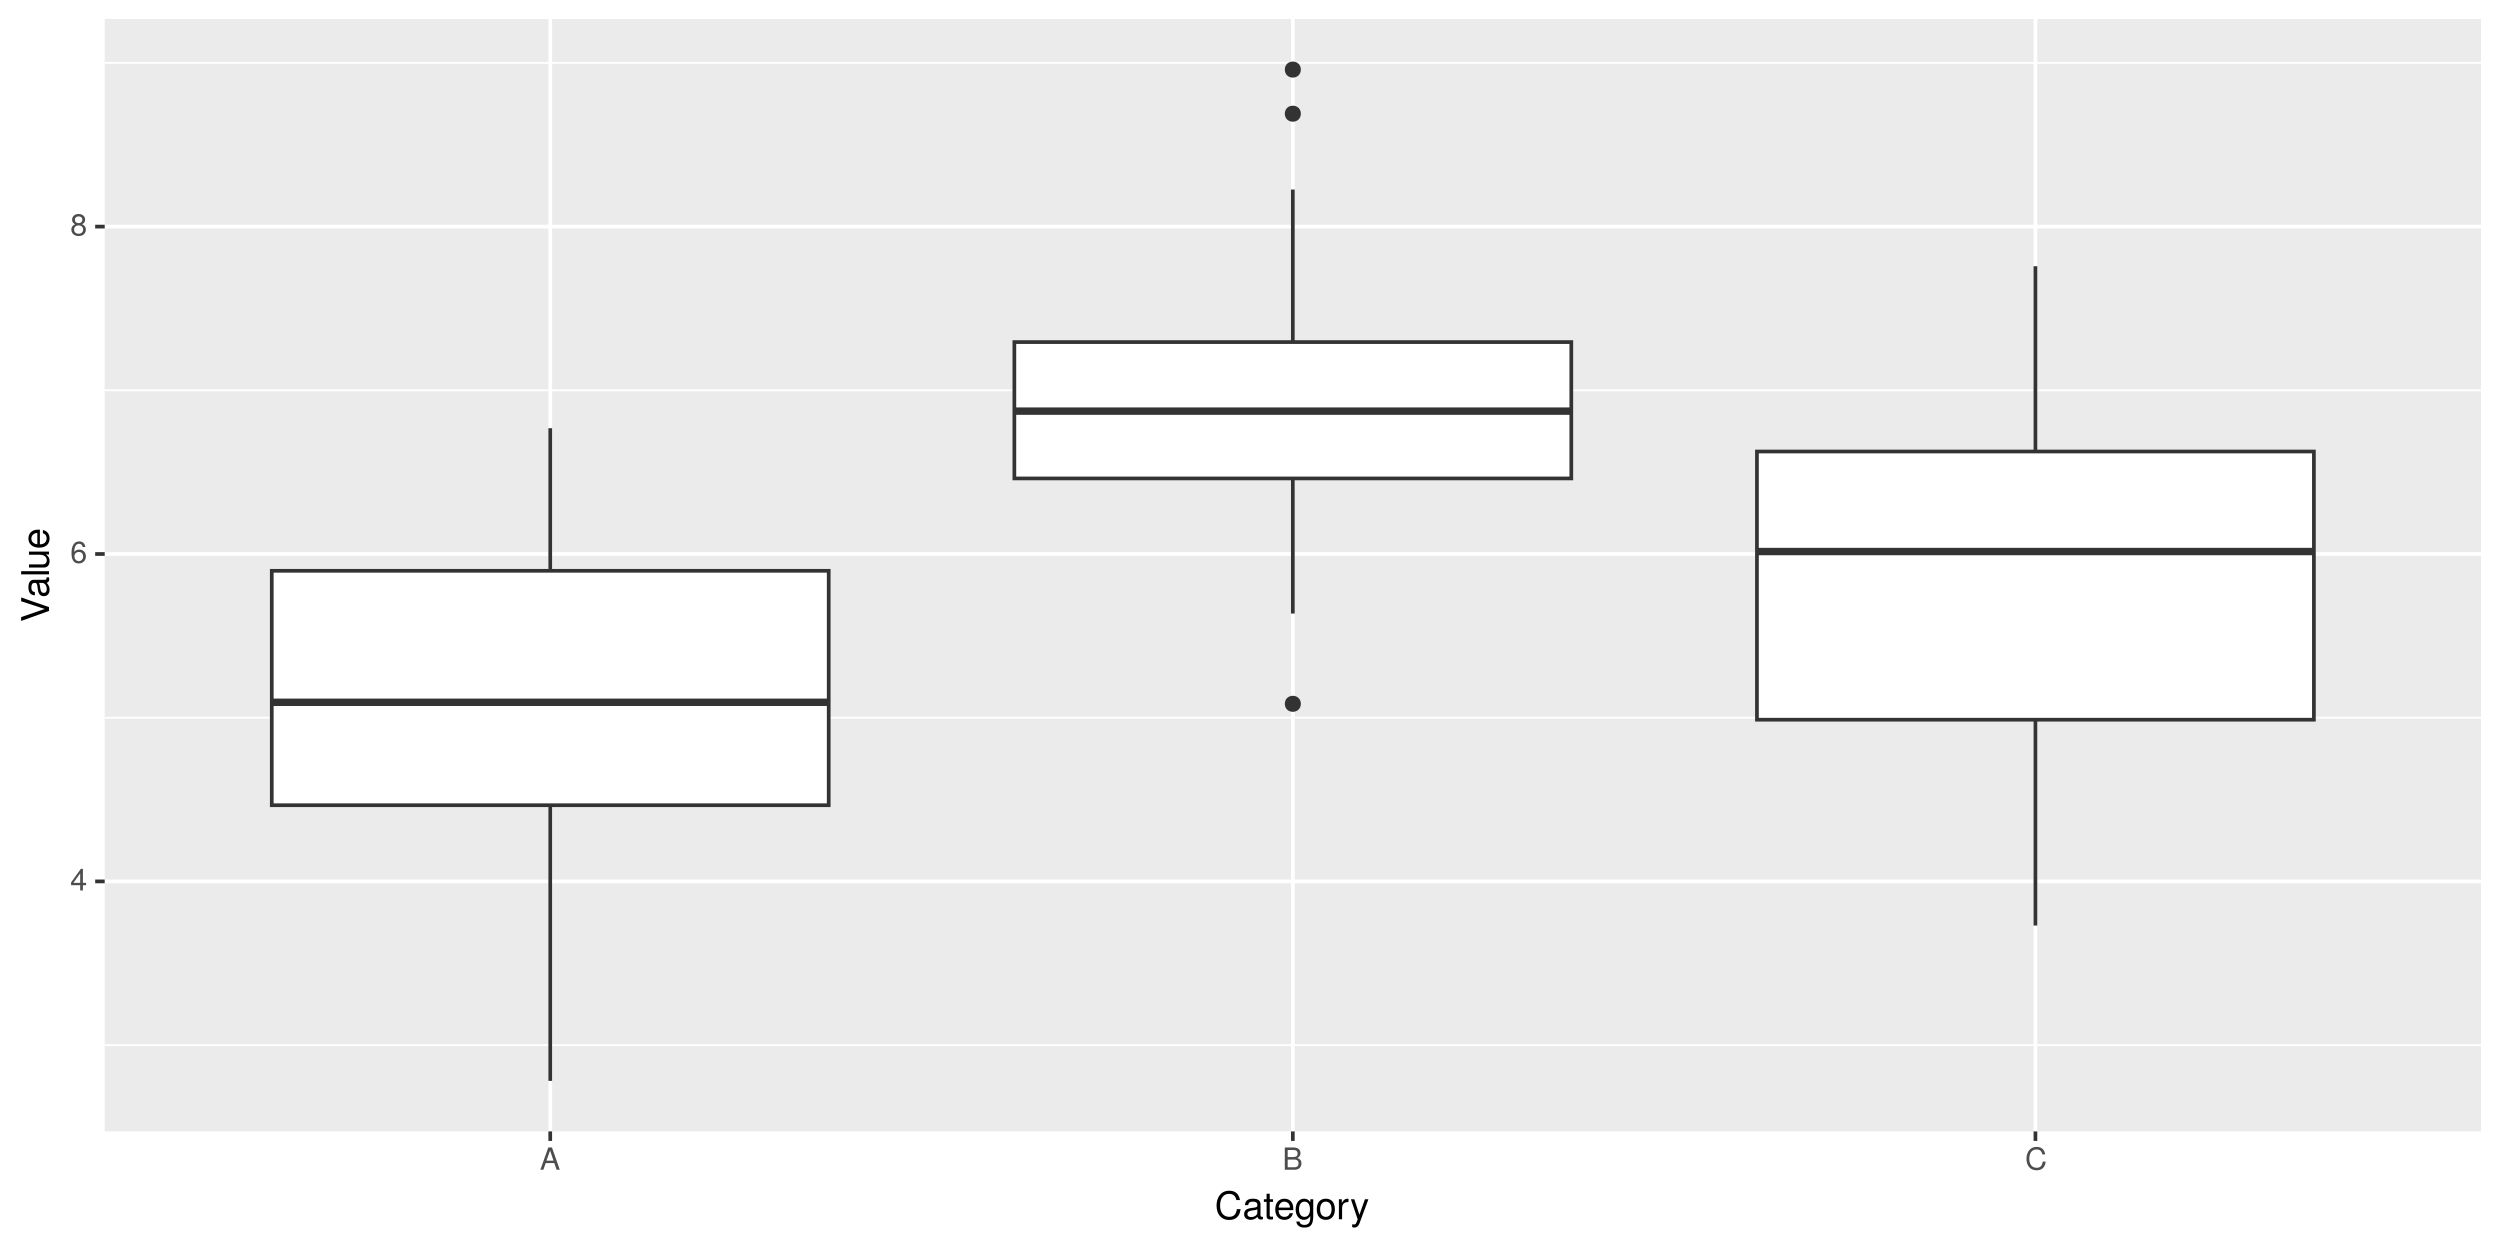
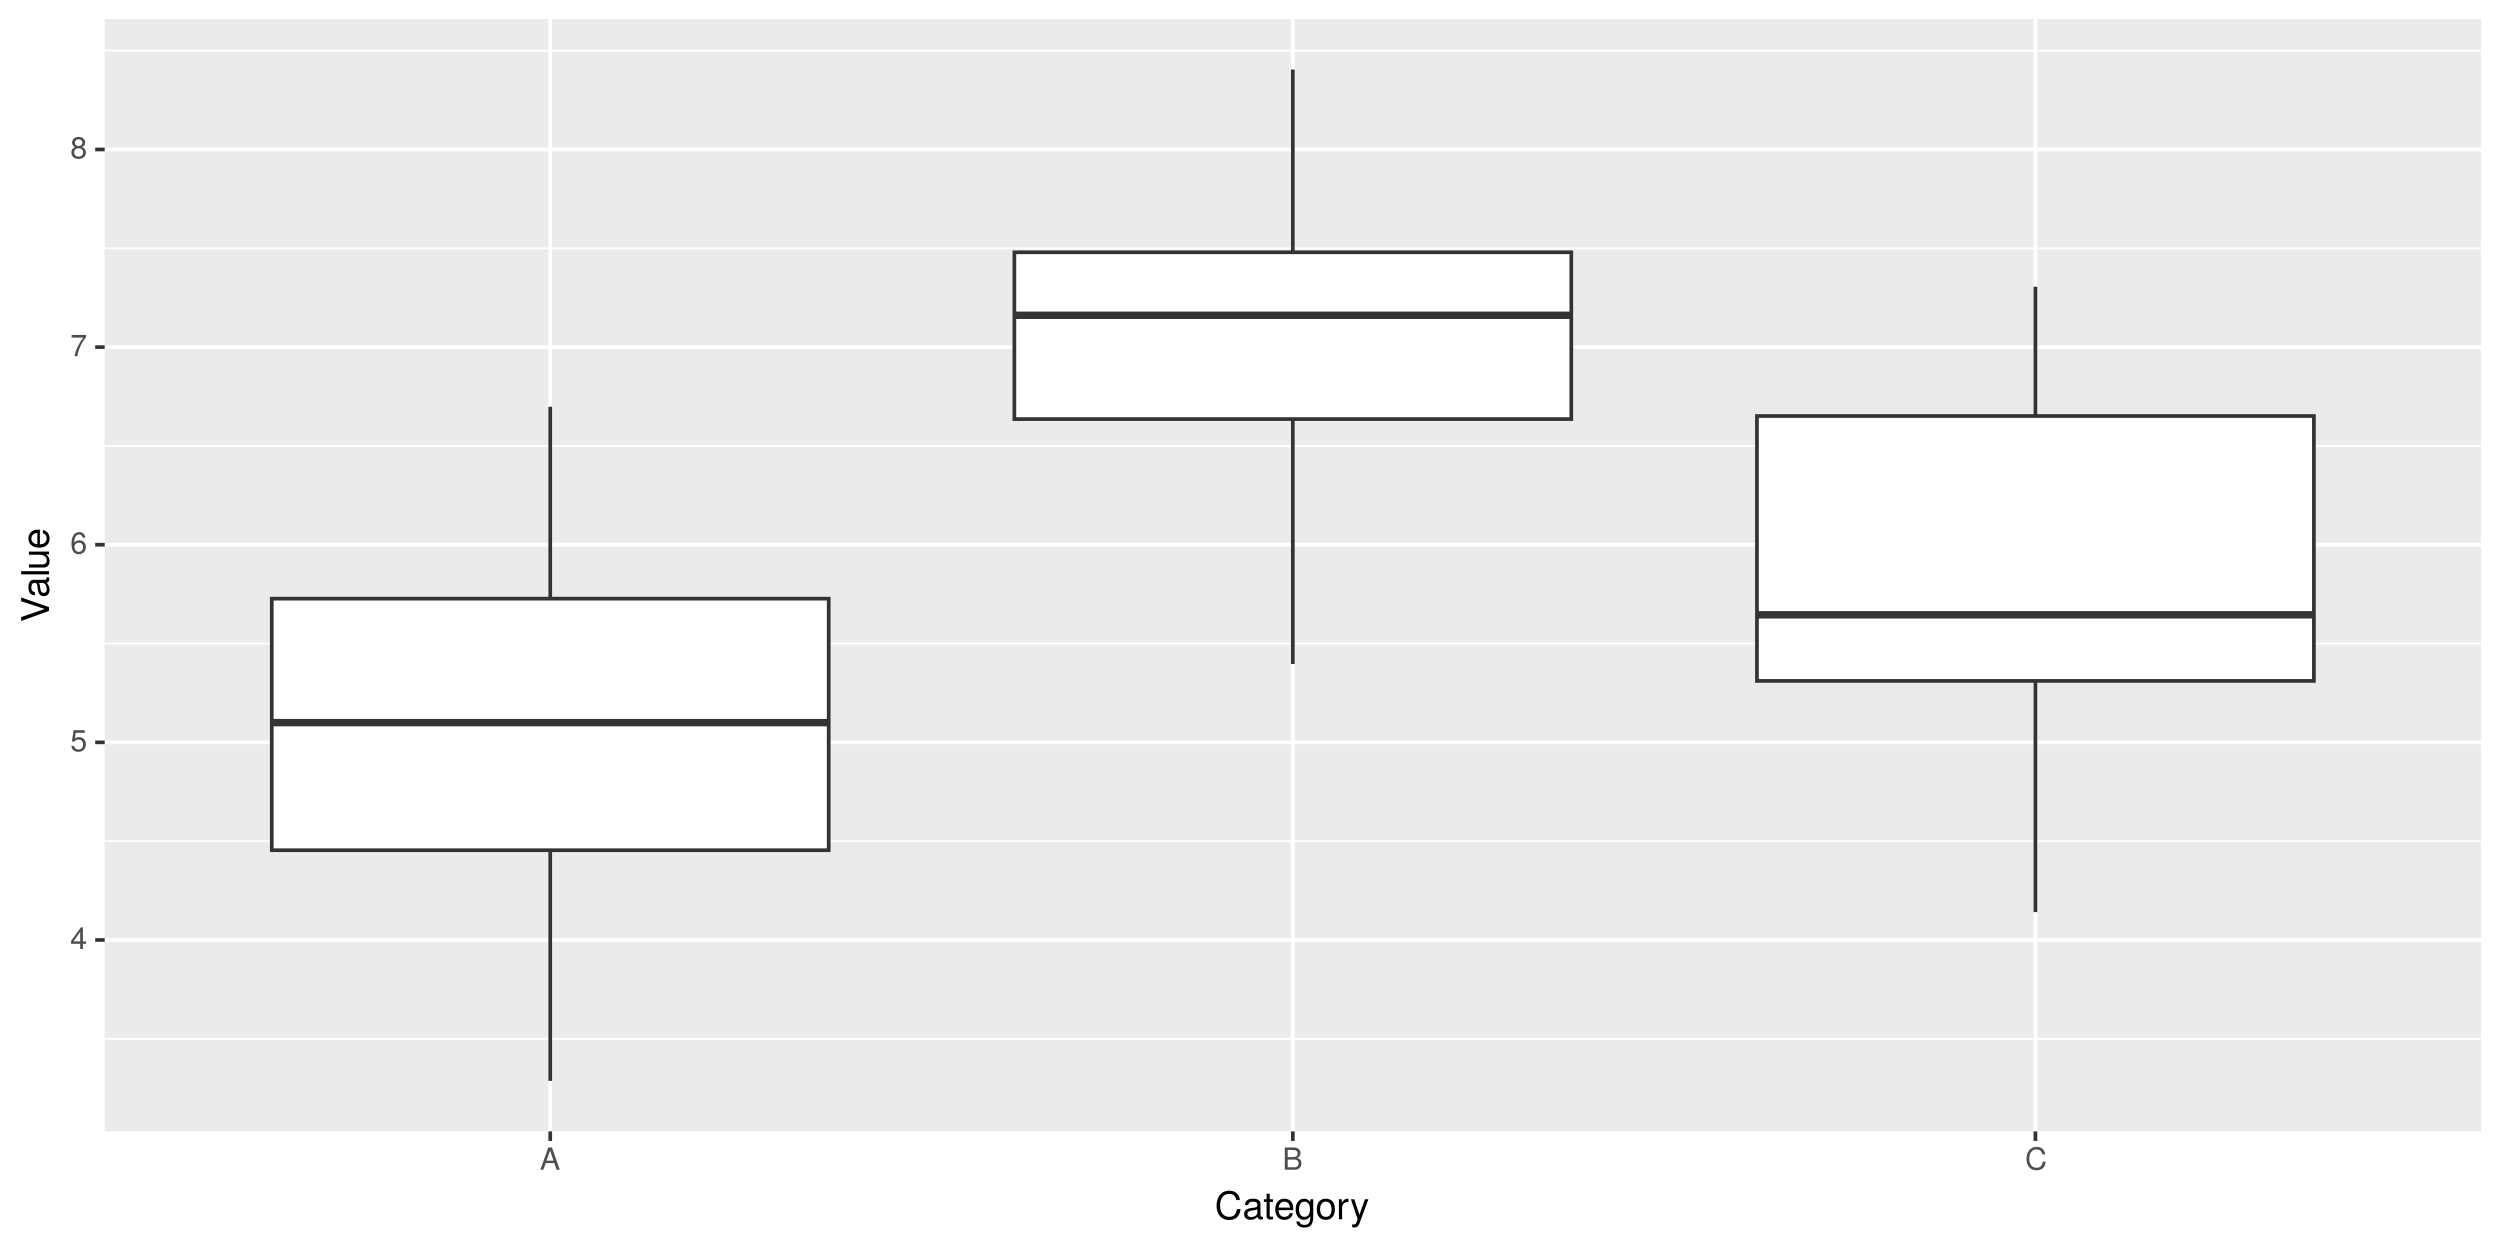
<svg xmlns="http://www.w3.org/2000/svg" xmlns:xlink="http://www.w3.org/1999/xlink" width="720" height="360" viewBox="0 0 720 360">
  <defs>
    <g>
      <g id="glyph-0-0">
        <path d="M 4.578 -1.5 L 4.578 -2.188 L 3.656 -2.188 L 3.656 -6.234 L 3.078 -6.234 L 0.25 -2.312 L 0.25 -1.5 L 2.875 -1.5 L 2.875 0 L 3.656 0 L 3.656 -1.5 Z M 2.875 -2.188 L 0.922 -2.188 L 2.875 -4.922 Z M 2.875 -2.188 " />
      </g>
      <g id="glyph-0-1">
+         <path d="M 4.516 -2.062 C 4.516 -3.297 3.688 -4.109 2.5 -4.109 C 2.062 -4.109 1.703 -4 1.344 -3.734 L 1.594 -5.344 L 4.188 -5.344 L 4.188 -6.109 L 0.969 -6.109 L 0.5 -2.844 L 1.219 -2.844 C 1.578 -3.266 1.875 -3.422 2.359 -3.422 C 3.188 -3.422 3.719 -2.891 3.719 -1.969 C 3.719 -1.062 3.203 -0.547 2.359 -0.547 C 1.688 -0.547 1.266 -0.891 1.078 -1.594 L 0.312 -1.594 C 0.562 -0.359 1.266 0.125 2.375 0.125 C 3.641 0.125 4.516 -0.75 4.516 -2.062 Z M 4.516 -2.062 " />
+       </g>
+       <g id="glyph-0-2">
        <path d="M 4.516 -1.938 C 4.516 -3.094 3.719 -3.875 2.609 -3.875 C 1.984 -3.875 1.5 -3.641 1.172 -3.188 C 1.172 -4.703 1.672 -5.547 2.562 -5.547 C 3.109 -5.547 3.484 -5.203 3.609 -4.609 L 4.375 -4.609 C 4.234 -5.625 3.562 -6.234 2.609 -6.234 C 1.156 -6.234 0.375 -5.016 0.375 -2.844 C 0.375 -0.891 1.047 0.125 2.469 0.125 C 3.656 0.125 4.516 -0.719 4.516 -1.938 Z M 3.719 -1.875 C 3.719 -1.094 3.188 -0.547 2.484 -0.547 C 1.766 -0.547 1.219 -1.125 1.219 -1.922 C 1.219 -2.688 1.734 -3.188 2.5 -3.188 C 3.25 -3.188 3.719 -2.703 3.719 -1.875 Z M 3.719 -1.875 " />
      </g>
-       <g id="glyph-0-2">
+       <g id="glyph-0-3">
+         <path d="M 4.578 -5.453 L 4.578 -6.109 L 0.406 -6.109 L 0.406 -5.344 L 3.781 -5.344 C 2.531 -3.781 1.656 -1.953 1.219 0 L 2.047 0 C 2.391 -2.016 3.266 -3.891 4.578 -5.453 Z M 4.578 -5.453 " />
+       </g>
+       <g id="glyph-0-4">
        <path d="M 4.516 -1.766 C 4.516 -2.453 4.156 -2.938 3.438 -3.281 C 4.078 -3.672 4.297 -3.984 4.297 -4.578 C 4.297 -5.547 3.531 -6.234 2.422 -6.234 C 1.312 -6.234 0.547 -5.547 0.547 -4.578 C 0.547 -4 0.75 -3.672 1.391 -3.281 C 0.672 -2.938 0.328 -2.453 0.328 -1.766 C 0.328 -0.625 1.188 0.125 2.422 0.125 C 3.656 0.125 4.516 -0.625 4.516 -1.766 Z M 3.5 -4.562 C 3.5 -3.969 3.062 -3.594 2.422 -3.594 C 1.766 -3.594 1.344 -3.969 1.344 -4.562 C 1.344 -5.156 1.766 -5.547 2.422 -5.547 C 3.078 -5.547 3.5 -5.156 3.5 -4.562 Z M 3.719 -1.75 C 3.719 -1.016 3.188 -0.547 2.406 -0.547 C 1.641 -0.547 1.125 -1.016 1.125 -1.75 C 1.125 -2.484 1.641 -2.938 2.422 -2.938 C 3.188 -2.938 3.719 -2.484 3.719 -1.75 Z M 3.719 -1.75 " />
      </g>
-       <g id="glyph-0-3">
+       <g id="glyph-0-5">
        <path d="M 5.75 0 L 3.5 -6.406 L 2.438 -6.406 L 0.156 0 L 1.016 0 L 1.703 -1.922 L 4.172 -1.922 L 4.828 0 Z M 3.938 -2.609 L 1.906 -2.609 L 2.953 -5.531 Z M 3.938 -2.609 " />
      </g>
-       <g id="glyph-0-4">
+       <g id="glyph-0-6">
        <path d="M 5.484 -1.828 C 5.484 -2.609 5.125 -3.062 4.312 -3.391 C 4.891 -3.656 5.203 -4.141 5.203 -4.781 C 5.203 -5.719 4.516 -6.406 3.297 -6.406 L 0.688 -6.406 L 0.688 0 L 3.594 0 C 4.734 0 5.484 -0.781 5.484 -1.828 Z M 4.375 -4.672 C 4.375 -4.016 4 -3.656 3.094 -3.656 L 1.516 -3.656 L 1.516 -5.688 L 3.094 -5.688 C 4 -5.688 4.375 -5.328 4.375 -4.672 Z M 4.656 -1.828 C 4.656 -1.203 4.281 -0.719 3.516 -0.719 L 1.516 -0.719 L 1.516 -2.922 L 3.516 -2.922 C 4.281 -2.922 4.656 -2.453 4.656 -1.828 Z M 4.656 -1.828 " />
      </g>
-       <g id="glyph-0-5">
+       <g id="glyph-0-7">
        <path d="M 5.953 -2.344 L 5.109 -2.344 C 4.922 -1.125 4.406 -0.562 3.328 -0.562 C 2.047 -0.562 1.234 -1.547 1.234 -3.141 C 1.234 -4.781 2.016 -5.844 3.25 -5.844 C 4.25 -5.844 4.781 -5.406 4.984 -4.422 L 5.828 -4.422 C 5.562 -5.828 4.766 -6.578 3.359 -6.578 C 1.406 -6.578 0.422 -5 0.422 -3.125 C 0.422 -1.266 1.438 0.156 3.312 0.156 C 4.875 0.156 5.766 -0.672 5.953 -2.344 Z M 5.953 -2.344 " />
      </g>
      <g id="glyph-1-0">
        <path d="M 7.453 -2.922 L 6.391 -2.922 C 6.156 -1.406 5.516 -0.703 4.156 -0.703 C 2.562 -0.703 1.547 -1.922 1.547 -3.922 C 1.547 -5.984 2.516 -7.312 4.062 -7.312 C 5.328 -7.312 5.984 -6.75 6.234 -5.531 L 7.281 -5.531 C 6.969 -7.297 5.953 -8.219 4.188 -8.219 C 1.766 -8.219 0.531 -6.266 0.531 -3.922 C 0.531 -1.578 1.797 0.203 4.141 0.203 C 6.109 0.203 7.203 -0.844 7.453 -2.922 Z M 7.453 -2.922 " />
      </g>
      <g id="glyph-1-1">
        <path d="M 5.891 -0.016 L 5.891 -0.719 C 5.781 -0.688 5.734 -0.688 5.688 -0.688 C 5.375 -0.688 5.188 -0.859 5.188 -1.141 L 5.188 -4.359 C 5.188 -5.375 4.438 -5.922 3.031 -5.922 C 1.625 -5.922 0.766 -5.391 0.719 -4.062 L 1.641 -4.062 C 1.719 -4.766 2.141 -5.078 2.984 -5.078 C 3.812 -5.078 4.281 -4.781 4.281 -4.219 L 4.281 -3.984 C 4.281 -3.594 4.047 -3.438 3.328 -3.344 C 2.031 -3.172 1.828 -3.141 1.469 -2.984 C 0.797 -2.719 0.469 -2.203 0.469 -1.5 C 0.469 -0.453 1.188 0.172 2.359 0.172 C 3.094 0.172 3.812 -0.141 4.312 -0.688 C 4.406 -0.234 4.812 0.078 5.266 0.078 C 5.438 0.078 5.594 0.062 5.891 -0.016 Z M 4.281 -1.984 C 4.281 -1.172 3.438 -0.641 2.547 -0.641 C 1.844 -0.641 1.422 -0.891 1.422 -1.516 C 1.422 -2.125 1.828 -2.391 2.812 -2.531 C 3.766 -2.656 3.969 -2.703 4.281 -2.844 Z M 4.281 -1.984 " />
      </g>
      <g id="glyph-1-2">
        <path d="M 2.797 0 L 2.797 -0.766 C 2.672 -0.734 2.531 -0.719 2.359 -0.719 C 1.953 -0.719 1.844 -0.844 1.844 -1.25 L 1.844 -5.016 L 2.797 -5.016 L 2.797 -5.766 L 1.844 -5.766 L 1.844 -7.344 L 0.938 -7.344 L 0.938 -5.766 L 0.156 -5.766 L 0.156 -5.016 L 0.938 -5.016 L 0.938 -0.844 C 0.938 -0.25 1.328 0.078 2.047 0.078 C 2.266 0.078 2.484 0.062 2.797 0 Z M 2.797 0 " />
      </g>
      <g id="glyph-1-3">
        <path d="M 5.641 -2.625 C 5.641 -3.453 5.578 -3.984 5.406 -4.406 C 5.031 -5.359 4.156 -5.922 3.078 -5.922 C 1.469 -5.922 0.438 -4.734 0.438 -2.844 C 0.438 -0.953 1.438 0.172 3.062 0.172 C 4.375 0.172 5.297 -0.578 5.516 -1.75 L 4.594 -1.75 C 4.344 -0.984 3.828 -0.688 3.094 -0.688 C 2.141 -0.688 1.422 -1.297 1.391 -2.625 Z M 4.656 -3.438 C 4.656 -3.438 4.656 -3.391 4.656 -3.359 L 1.422 -3.359 C 1.5 -4.391 2.141 -5.078 3.062 -5.078 C 3.969 -5.078 4.656 -4.328 4.656 -3.438 Z M 4.656 -3.438 " />
      </g>
      <g id="glyph-1-4">
        <path d="M 5.375 -0.953 L 5.375 -5.766 L 4.531 -5.766 L 4.531 -4.922 C 4.062 -5.609 3.516 -5.922 2.766 -5.922 C 1.312 -5.922 0.312 -4.703 0.312 -2.828 C 0.312 -1.016 1.344 0.172 2.688 0.172 C 3.422 0.172 3.922 -0.141 4.531 -0.875 L 4.531 -0.484 C 4.531 1.047 3.906 1.625 2.844 1.625 C 2.109 1.625 1.547 1.359 1.438 0.656 L 0.5 0.656 C 0.609 1.75 1.453 2.391 2.812 2.391 C 4.609 2.391 5.375 1.594 5.375 -0.953 Z M 4.438 -2.844 C 4.438 -1.469 3.844 -0.688 2.875 -0.688 C 1.875 -0.688 1.281 -1.484 1.281 -2.875 C 1.281 -4.266 1.891 -5.078 2.875 -5.078 C 3.859 -5.078 4.438 -4.25 4.438 -2.844 Z M 4.438 -2.844 " />
      </g>
      <g id="glyph-1-5">
        <path d="M 5.609 -2.844 C 5.609 -4.828 4.656 -5.922 2.984 -5.922 C 1.375 -5.922 0.391 -4.812 0.391 -2.875 C 0.391 -0.953 1.359 0.172 3 0.172 C 4.625 0.172 5.609 -0.953 5.609 -2.844 Z M 4.656 -2.844 C 4.656 -1.5 4.016 -0.688 3 -0.688 C 1.984 -0.688 1.359 -1.484 1.359 -2.875 C 1.359 -4.266 1.984 -5.078 3 -5.078 C 4.031 -5.078 4.656 -4.281 4.656 -2.844 Z M 4.656 -2.844 " />
      </g>
      <g id="glyph-1-6">
        <path d="M 3.531 -4.969 L 3.531 -5.891 C 3.375 -5.922 3.297 -5.922 3.172 -5.922 C 2.578 -5.922 2.141 -5.578 1.609 -4.719 L 1.609 -5.766 L 0.766 -5.766 L 0.766 0 L 1.688 0 L 1.688 -2.984 C 1.688 -4.297 2.109 -4.938 3.531 -4.969 Z M 3.531 -4.969 " />
      </g>
      <g id="glyph-1-7">
        <path d="M 5.266 -5.766 L 4.266 -5.766 L 2.672 -1.281 L 1.203 -5.766 L 0.219 -5.766 L 2.172 0.016 L 1.812 0.938 C 1.656 1.344 1.469 1.5 1.078 1.5 C 0.953 1.5 0.797 1.469 0.594 1.438 L 0.594 2.25 C 0.781 2.359 0.969 2.391 1.203 2.391 C 1.859 2.391 2.391 2.031 2.688 1.203 Z M 5.266 -5.766 " />
      </g>
      <g id="glyph-2-0">
        <path d="M -8.016 -7.094 L -8.016 -6 L -1.234 -3.781 L -8.016 -1.438 L -8.016 -0.328 L 0 -3.219 L 0 -4.312 Z M -8.016 -7.094 " />
      </g>
      <g id="glyph-2-1">
        <path d="M -0.016 -5.891 L -0.719 -5.891 C -0.688 -5.781 -0.688 -5.734 -0.688 -5.688 C -0.688 -5.375 -0.859 -5.188 -1.141 -5.188 L -4.359 -5.188 C -5.375 -5.188 -5.922 -4.438 -5.922 -3.031 C -5.922 -1.625 -5.391 -0.766 -4.062 -0.719 L -4.062 -1.641 C -4.766 -1.719 -5.078 -2.141 -5.078 -2.984 C -5.078 -3.812 -4.781 -4.281 -4.219 -4.281 L -3.984 -4.281 C -3.594 -4.281 -3.438 -4.047 -3.344 -3.328 C -3.172 -2.031 -3.141 -1.828 -2.984 -1.469 C -2.719 -0.797 -2.203 -0.469 -1.5 -0.469 C -0.453 -0.469 0.172 -1.188 0.172 -2.359 C 0.172 -3.094 -0.141 -3.812 -0.688 -4.312 C -0.234 -4.406 0.078 -4.812 0.078 -5.266 C 0.078 -5.438 0.062 -5.594 -0.016 -5.891 Z M -1.984 -4.281 C -1.172 -4.281 -0.641 -3.438 -0.641 -2.547 C -0.641 -1.844 -0.891 -1.422 -1.516 -1.422 C -2.125 -1.422 -2.391 -1.828 -2.531 -2.812 C -2.656 -3.766 -2.703 -3.969 -2.844 -4.281 Z M -1.984 -4.281 " />
      </g>
      <g id="glyph-2-2">
        <path d="M 0 -1.656 L -8.016 -1.656 L -8.016 -0.75 L 0 -0.75 Z M 0 -1.656 " />
      </g>
      <g id="glyph-2-3">
        <path d="M 0 -5.297 L -5.766 -5.297 L -5.766 -4.391 L -2.578 -4.391 C -1.406 -4.391 -0.641 -3.766 -0.641 -2.812 C -0.641 -2.094 -1.078 -1.625 -1.766 -1.625 L -5.766 -1.625 L -5.766 -0.719 L -1.406 -0.719 C -0.453 -0.719 0.172 -1.438 0.172 -2.547 C 0.172 -3.406 -0.125 -3.938 -0.891 -4.484 L 0 -4.484 Z M 0 -5.297 " />
      </g>
      <g id="glyph-2-4">
        <path d="M -2.625 -5.641 C -3.453 -5.641 -3.984 -5.578 -4.406 -5.406 C -5.359 -5.031 -5.922 -4.156 -5.922 -3.078 C -5.922 -1.469 -4.734 -0.438 -2.844 -0.438 C -0.953 -0.438 0.172 -1.438 0.172 -3.062 C 0.172 -4.375 -0.578 -5.297 -1.75 -5.516 L -1.75 -4.594 C -0.984 -4.344 -0.688 -3.828 -0.688 -3.094 C -0.688 -2.141 -1.297 -1.422 -2.625 -1.391 Z M -3.438 -4.656 C -3.438 -4.656 -3.391 -4.656 -3.359 -4.656 L -3.359 -1.422 C -4.391 -1.5 -5.078 -2.141 -5.078 -3.062 C -5.078 -3.969 -4.328 -4.656 -3.438 -4.656 Z M -3.438 -4.656 " />
      </g>
    </g>
    <clipPath id="clip-0">
      <path clip-rule="nonzero" d="M 30.152 5.48 L 714.523 5.48 L 714.523 325.852 L 30.152 325.852 Z M 30.152 5.48 " />
    </clipPath>
    <clipPath id="clip-1">
-       <path clip-rule="nonzero" d="M 30.152 300 L 714.523 300 L 714.523 302 L 30.152 302 Z M 30.152 300 " />
+       <path clip-rule="nonzero" d="M 30.152 298 L 714.523 298 L 714.523 300 L 30.152 300 Z M 30.152 298 " />
    </clipPath>
    <clipPath id="clip-2">
-       <path clip-rule="nonzero" d="M 30.152 206 L 714.523 206 L 714.523 207 L 30.152 207 Z M 30.152 206 " />
+       <path clip-rule="nonzero" d="M 30.152 241 L 714.523 241 L 714.523 243 L 30.152 243 Z M 30.152 241 " />
    </clipPath>
    <clipPath id="clip-3">
-       <path clip-rule="nonzero" d="M 30.152 112 L 714.523 112 L 714.523 113 L 30.152 113 Z M 30.152 112 " />
+       <path clip-rule="nonzero" d="M 30.152 185 L 714.523 185 L 714.523 186 L 30.152 186 Z M 30.152 185 " />
    </clipPath>
    <clipPath id="clip-4">
-       <path clip-rule="nonzero" d="M 30.152 17 L 714.523 17 L 714.523 19 L 30.152 19 Z M 30.152 17 " />
+       <path clip-rule="nonzero" d="M 30.152 128 L 714.523 128 L 714.523 129 L 30.152 129 Z M 30.152 128 " />
    </clipPath>
    <clipPath id="clip-5">
-       <path clip-rule="nonzero" d="M 30.152 253 L 714.523 253 L 714.523 255 L 30.152 255 Z M 30.152 253 " />
+       <path clip-rule="nonzero" d="M 30.152 71 L 714.523 71 L 714.523 72 L 30.152 72 Z M 30.152 71 " />
    </clipPath>
    <clipPath id="clip-6">
-       <path clip-rule="nonzero" d="M 30.152 159 L 714.523 159 L 714.523 161 L 30.152 161 Z M 30.152 159 " />
+       <path clip-rule="nonzero" d="M 30.152 14 L 714.523 14 L 714.523 15 L 30.152 15 Z M 30.152 14 " />
    </clipPath>
    <clipPath id="clip-7">
-       <path clip-rule="nonzero" d="M 30.152 64 L 714.523 64 L 714.523 66 L 30.152 66 Z M 30.152 64 " />
+       <path clip-rule="nonzero" d="M 30.152 270 L 714.523 270 L 714.523 272 L 30.152 272 Z M 30.152 270 " />
    </clipPath>
    <clipPath id="clip-8">
+       <path clip-rule="nonzero" d="M 30.152 213 L 714.523 213 L 714.523 215 L 30.152 215 Z M 30.152 213 " />
+     </clipPath>
+     <clipPath id="clip-9">
+       <path clip-rule="nonzero" d="M 30.152 156 L 714.523 156 L 714.523 158 L 30.152 158 Z M 30.152 156 " />
+     </clipPath>
+     <clipPath id="clip-10">
+       <path clip-rule="nonzero" d="M 30.152 99 L 714.523 99 L 714.523 101 L 30.152 101 Z M 30.152 99 " />
+     </clipPath>
+     <clipPath id="clip-11">
+       <path clip-rule="nonzero" d="M 30.152 42 L 714.523 42 L 714.523 44 L 30.152 44 Z M 30.152 42 " />
+     </clipPath>
+     <clipPath id="clip-12">
      <path clip-rule="nonzero" d="M 157 5.48 L 160 5.48 L 160 325.852 L 157 325.852 Z M 157 5.48 " />
    </clipPath>
-     <clipPath id="clip-9">
+     <clipPath id="clip-13">
      <path clip-rule="nonzero" d="M 371 5.48 L 373 5.48 L 373 325.852 L 371 325.852 Z M 371 5.48 " />
    </clipPath>
-     <clipPath id="clip-10">
+     <clipPath id="clip-14">
      <path clip-rule="nonzero" d="M 585 5.48 L 587 5.48 L 587 325.852 L 585 325.852 Z M 585 5.48 " />
    </clipPath>
  </defs>
  <rect x="-72" y="-36" width="864" height="432" fill="rgb(100%, 100%, 100%)" fill-opacity="1" />
  <rect x="-72" y="-36" width="864" height="432" fill="rgb(100%, 100%, 100%)" fill-opacity="1" />
  <path fill="none" stroke-width="1.067" stroke-linecap="round" stroke-linejoin="round" stroke="rgb(100%, 100%, 100%)" stroke-opacity="1" stroke-miterlimit="10" d="M 0 360 L 720 360 L 720 0 L 0 0 Z M 0 360 " />
  <g clip-path="url(#clip-0)">
    <path fill-rule="nonzero" fill="rgb(92.157%, 92.157%, 92.157%)" fill-opacity="1" d="M 30.152 325.848 L 714.523 325.848 L 714.523 5.477 L 30.152 5.477 Z M 30.152 325.848 " />
  </g>
  <g clip-path="url(#clip-1)">
-     <path fill="none" stroke-width="0.533" stroke-linecap="butt" stroke-linejoin="round" stroke="rgb(100%, 100%, 100%)" stroke-opacity="1" stroke-miterlimit="10" d="M 30.152 300.992 L 714.52 300.992 " />
+     <path fill="none" stroke-width="0.533" stroke-linecap="butt" stroke-linejoin="round" stroke="rgb(100%, 100%, 100%)" stroke-opacity="1" stroke-miterlimit="10" d="M 30.152 299.172 L 714.52 299.172 " />
  </g>
  <g clip-path="url(#clip-2)">
-     <path fill="none" stroke-width="0.533" stroke-linecap="butt" stroke-linejoin="round" stroke="rgb(100%, 100%, 100%)" stroke-opacity="1" stroke-miterlimit="10" d="M 30.152 206.699 L 714.52 206.699 " />
+     <path fill="none" stroke-width="0.533" stroke-linecap="butt" stroke-linejoin="round" stroke="rgb(100%, 100%, 100%)" stroke-opacity="1" stroke-miterlimit="10" d="M 30.152 242.254 L 714.52 242.254 " />
  </g>
  <g clip-path="url(#clip-3)">
-     <path fill="none" stroke-width="0.533" stroke-linecap="butt" stroke-linejoin="round" stroke="rgb(100%, 100%, 100%)" stroke-opacity="1" stroke-miterlimit="10" d="M 30.152 112.406 L 714.52 112.406 " />
+     <path fill="none" stroke-width="0.533" stroke-linecap="butt" stroke-linejoin="round" stroke="rgb(100%, 100%, 100%)" stroke-opacity="1" stroke-miterlimit="10" d="M 30.152 185.34 L 714.52 185.34 " />
  </g>
  <g clip-path="url(#clip-4)">
-     <path fill="none" stroke-width="0.533" stroke-linecap="butt" stroke-linejoin="round" stroke="rgb(100%, 100%, 100%)" stroke-opacity="1" stroke-miterlimit="10" d="M 30.152 18.109 L 714.52 18.109 " />
+     <path fill="none" stroke-width="0.533" stroke-linecap="butt" stroke-linejoin="round" stroke="rgb(100%, 100%, 100%)" stroke-opacity="1" stroke-miterlimit="10" d="M 30.152 128.422 L 714.52 128.422 " />
  </g>
  <g clip-path="url(#clip-5)">
-     <path fill="none" stroke-width="1.067" stroke-linecap="butt" stroke-linejoin="round" stroke="rgb(100%, 100%, 100%)" stroke-opacity="1" stroke-miterlimit="10" d="M 30.152 253.844 L 714.52 253.844 " />
+     <path fill="none" stroke-width="0.533" stroke-linecap="butt" stroke-linejoin="round" stroke="rgb(100%, 100%, 100%)" stroke-opacity="1" stroke-miterlimit="10" d="M 30.152 71.508 L 714.52 71.508 " />
  </g>
  <g clip-path="url(#clip-6)">
-     <path fill="none" stroke-width="1.067" stroke-linecap="butt" stroke-linejoin="round" stroke="rgb(100%, 100%, 100%)" stroke-opacity="1" stroke-miterlimit="10" d="M 30.152 159.551 L 714.52 159.551 " />
+     <path fill="none" stroke-width="0.533" stroke-linecap="butt" stroke-linejoin="round" stroke="rgb(100%, 100%, 100%)" stroke-opacity="1" stroke-miterlimit="10" d="M 30.152 14.59 L 714.52 14.59 " />
  </g>
  <g clip-path="url(#clip-7)">
-     <path fill="none" stroke-width="1.067" stroke-linecap="butt" stroke-linejoin="round" stroke="rgb(100%, 100%, 100%)" stroke-opacity="1" stroke-miterlimit="10" d="M 30.152 65.258 L 714.52 65.258 " />
+     <path fill="none" stroke-width="1.067" stroke-linecap="butt" stroke-linejoin="round" stroke="rgb(100%, 100%, 100%)" stroke-opacity="1" stroke-miterlimit="10" d="M 30.152 270.711 L 714.52 270.711 " />
  </g>
  <g clip-path="url(#clip-8)">
+     <path fill="none" stroke-width="1.067" stroke-linecap="butt" stroke-linejoin="round" stroke="rgb(100%, 100%, 100%)" stroke-opacity="1" stroke-miterlimit="10" d="M 30.152 213.797 L 714.52 213.797 " />
+   </g>
+   <g clip-path="url(#clip-9)">
+     <path fill="none" stroke-width="1.067" stroke-linecap="butt" stroke-linejoin="round" stroke="rgb(100%, 100%, 100%)" stroke-opacity="1" stroke-miterlimit="10" d="M 30.152 156.879 L 714.52 156.879 " />
+   </g>
+   <g clip-path="url(#clip-10)">
+     <path fill="none" stroke-width="1.067" stroke-linecap="butt" stroke-linejoin="round" stroke="rgb(100%, 100%, 100%)" stroke-opacity="1" stroke-miterlimit="10" d="M 30.152 99.965 L 714.52 99.965 " />
+   </g>
+   <g clip-path="url(#clip-11)">
+     <path fill="none" stroke-width="1.067" stroke-linecap="butt" stroke-linejoin="round" stroke="rgb(100%, 100%, 100%)" stroke-opacity="1" stroke-miterlimit="10" d="M 30.152 43.047 L 714.52 43.047 " />
+   </g>
+   <g clip-path="url(#clip-12)">
    <path fill="none" stroke-width="1.067" stroke-linecap="butt" stroke-linejoin="round" stroke="rgb(100%, 100%, 100%)" stroke-opacity="1" stroke-miterlimit="10" d="M 158.469 325.848 L 158.469 5.48 " />
  </g>
-   <g clip-path="url(#clip-9)">
+   <g clip-path="url(#clip-13)">
    <path fill="none" stroke-width="1.067" stroke-linecap="butt" stroke-linejoin="round" stroke="rgb(100%, 100%, 100%)" stroke-opacity="1" stroke-miterlimit="10" d="M 372.336 325.848 L 372.336 5.48 " />
  </g>
-   <g clip-path="url(#clip-10)">
+   <g clip-path="url(#clip-14)">
    <path fill="none" stroke-width="1.067" stroke-linecap="butt" stroke-linejoin="round" stroke="rgb(100%, 100%, 100%)" stroke-opacity="1" stroke-miterlimit="10" d="M 586.203 325.848 L 586.203 5.48 " />
  </g>
-   <path fill="none" stroke-width="1.067" stroke-linecap="butt" stroke-linejoin="round" stroke="rgb(20%, 20%, 20%)" stroke-opacity="1" stroke-miterlimit="10" d="M 158.469 164.391 L 158.469 123.32 " />
-   <path fill="none" stroke-width="1.067" stroke-linecap="butt" stroke-linejoin="round" stroke="rgb(20%, 20%, 20%)" stroke-opacity="1" stroke-miterlimit="10" d="M 158.469 231.902 L 158.469 311.285 " />
-   <path fill-rule="nonzero" fill="rgb(100%, 100%, 100%)" fill-opacity="1" stroke-width="1.067" stroke-linecap="butt" stroke-linejoin="miter" stroke="rgb(20%, 20%, 20%)" stroke-opacity="1" stroke-miterlimit="10" d="M 78.27 164.391 L 78.27 231.902 L 238.668 231.902 L 238.668 164.391 Z M 78.27 164.391 " />
-   <path fill="none" stroke-width="2.134" stroke-linecap="butt" stroke-linejoin="miter" stroke="rgb(20%, 20%, 20%)" stroke-opacity="1" stroke-miterlimit="10" d="M 78.27 202.258 L 238.668 202.258 " />
-   <path fill-rule="nonzero" fill="rgb(20%, 20%, 20%)" fill-opacity="1" stroke-width="0.709" stroke-linecap="round" stroke-linejoin="round" stroke="rgb(20%, 20%, 20%)" stroke-opacity="1" stroke-miterlimit="10" d="M 374.289 202.695 C 374.289 205.305 370.379 205.305 370.379 202.695 C 370.379 200.09 374.289 200.09 374.289 202.695 " />
-   <path fill-rule="nonzero" fill="rgb(20%, 20%, 20%)" fill-opacity="1" stroke-width="0.709" stroke-linecap="round" stroke-linejoin="round" stroke="rgb(20%, 20%, 20%)" stroke-opacity="1" stroke-miterlimit="10" d="M 374.289 32.746 C 374.289 35.352 370.379 35.352 370.379 32.746 C 370.379 30.141 374.289 30.141 374.289 32.746 " />
-   <path fill-rule="nonzero" fill="rgb(20%, 20%, 20%)" fill-opacity="1" stroke-width="0.709" stroke-linecap="round" stroke-linejoin="round" stroke="rgb(20%, 20%, 20%)" stroke-opacity="1" stroke-miterlimit="10" d="M 374.289 20.043 C 374.289 22.648 370.379 22.648 370.379 20.043 C 370.379 17.434 374.289 17.434 374.289 20.043 " />
-   <path fill="none" stroke-width="1.067" stroke-linecap="butt" stroke-linejoin="round" stroke="rgb(20%, 20%, 20%)" stroke-opacity="1" stroke-miterlimit="10" d="M 372.336 98.52 L 372.336 54.582 " />
-   <path fill="none" stroke-width="1.067" stroke-linecap="butt" stroke-linejoin="round" stroke="rgb(20%, 20%, 20%)" stroke-opacity="1" stroke-miterlimit="10" d="M 372.336 137.789 L 372.336 176.695 " />
-   <path fill-rule="nonzero" fill="rgb(100%, 100%, 100%)" fill-opacity="1" stroke-width="1.067" stroke-linecap="butt" stroke-linejoin="miter" stroke="rgb(20%, 20%, 20%)" stroke-opacity="1" stroke-miterlimit="10" d="M 292.137 98.52 L 292.137 137.789 L 452.535 137.789 L 452.535 98.52 Z M 292.137 98.52 " />
-   <path fill="none" stroke-width="2.134" stroke-linecap="butt" stroke-linejoin="miter" stroke="rgb(20%, 20%, 20%)" stroke-opacity="1" stroke-miterlimit="10" d="M 292.137 118.406 L 452.535 118.406 " />
-   <path fill="none" stroke-width="1.067" stroke-linecap="butt" stroke-linejoin="round" stroke="rgb(20%, 20%, 20%)" stroke-opacity="1" stroke-miterlimit="10" d="M 586.203 130.035 L 586.203 76.668 " />
-   <path fill="none" stroke-width="1.067" stroke-linecap="butt" stroke-linejoin="round" stroke="rgb(20%, 20%, 20%)" stroke-opacity="1" stroke-miterlimit="10" d="M 586.203 207.273 L 586.203 266.551 " />
-   <path fill-rule="nonzero" fill="rgb(100%, 100%, 100%)" fill-opacity="1" stroke-width="1.067" stroke-linecap="butt" stroke-linejoin="miter" stroke="rgb(20%, 20%, 20%)" stroke-opacity="1" stroke-miterlimit="10" d="M 506 130.035 L 506 207.273 L 666.402 207.273 L 666.402 130.035 Z M 506 130.035 " />
-   <path fill="none" stroke-width="2.134" stroke-linecap="butt" stroke-linejoin="miter" stroke="rgb(20%, 20%, 20%)" stroke-opacity="1" stroke-miterlimit="10" d="M 506 158.844 L 666.402 158.844 " />
-   <g fill="rgb(30.196%, 30.196%, 30.196%)" fill-opacity="1">
-     <use xlink:href="#glyph-0-0" x="20.219" y="256.446" />
-   </g>
-   <g fill="rgb(30.196%, 30.196%, 30.196%)" fill-opacity="1">
-     <use xlink:href="#glyph-0-1" x="20.219" y="162.153" />
-   </g>
-   <g fill="rgb(30.196%, 30.196%, 30.196%)" fill-opacity="1">
-     <use xlink:href="#glyph-0-2" x="20.219" y="67.86" />
-   </g>
-   <path fill="none" stroke-width="1.067" stroke-linecap="butt" stroke-linejoin="round" stroke="rgb(20%, 20%, 20%)" stroke-opacity="1" stroke-miterlimit="10" d="M 27.41 253.844 L 30.152 253.844 " />
-   <path fill="none" stroke-width="1.067" stroke-linecap="butt" stroke-linejoin="round" stroke="rgb(20%, 20%, 20%)" stroke-opacity="1" stroke-miterlimit="10" d="M 27.41 159.551 L 30.152 159.551 " />
-   <path fill="none" stroke-width="1.067" stroke-linecap="butt" stroke-linejoin="round" stroke="rgb(20%, 20%, 20%)" stroke-opacity="1" stroke-miterlimit="10" d="M 27.41 65.258 L 30.152 65.258 " />
+   <path fill="none" stroke-width="1.067" stroke-linecap="butt" stroke-linejoin="round" stroke="rgb(20%, 20%, 20%)" stroke-opacity="1" stroke-miterlimit="10" d="M 158.469 172.418 L 158.469 117.145 " />
+   <path fill="none" stroke-width="1.067" stroke-linecap="butt" stroke-linejoin="round" stroke="rgb(20%, 20%, 20%)" stroke-opacity="1" stroke-miterlimit="10" d="M 158.469 244.863 L 158.469 311.285 " />
+   <path fill-rule="nonzero" fill="rgb(100%, 100%, 100%)" fill-opacity="1" stroke-width="1.067" stroke-linecap="butt" stroke-linejoin="miter" stroke="rgb(20%, 20%, 20%)" stroke-opacity="1" stroke-miterlimit="10" d="M 78.27 172.418 L 78.27 244.863 L 238.668 244.863 L 238.668 172.418 Z M 78.27 172.418 " />
+   <path fill="none" stroke-width="2.134" stroke-linecap="butt" stroke-linejoin="miter" stroke="rgb(20%, 20%, 20%)" stroke-opacity="1" stroke-miterlimit="10" d="M 78.27 208.117 L 238.668 208.117 " />
+   <path fill="none" stroke-width="1.067" stroke-linecap="butt" stroke-linejoin="round" stroke="rgb(20%, 20%, 20%)" stroke-opacity="1" stroke-miterlimit="10" d="M 372.336 72.66 L 372.336 20.043 " />
+   <path fill="none" stroke-width="1.067" stroke-linecap="butt" stroke-linejoin="round" stroke="rgb(20%, 20%, 20%)" stroke-opacity="1" stroke-miterlimit="10" d="M 372.336 120.695 L 372.336 191.238 " />
+   <path fill-rule="nonzero" fill="rgb(100%, 100%, 100%)" fill-opacity="1" stroke-width="1.067" stroke-linecap="butt" stroke-linejoin="miter" stroke="rgb(20%, 20%, 20%)" stroke-opacity="1" stroke-miterlimit="10" d="M 292.137 72.66 L 292.137 120.695 L 452.535 120.695 L 452.535 72.66 Z M 292.137 72.66 " />
+   <path fill="none" stroke-width="2.134" stroke-linecap="butt" stroke-linejoin="miter" stroke="rgb(20%, 20%, 20%)" stroke-opacity="1" stroke-miterlimit="10" d="M 292.137 90.801 L 452.535 90.801 " />
+   <path fill="none" stroke-width="1.067" stroke-linecap="butt" stroke-linejoin="round" stroke="rgb(20%, 20%, 20%)" stroke-opacity="1" stroke-miterlimit="10" d="M 586.203 119.812 L 586.203 82.574 " />
+   <path fill="none" stroke-width="1.067" stroke-linecap="butt" stroke-linejoin="round" stroke="rgb(20%, 20%, 20%)" stroke-opacity="1" stroke-miterlimit="10" d="M 586.203 196.102 L 586.203 262.684 " />
+   <path fill-rule="nonzero" fill="rgb(100%, 100%, 100%)" fill-opacity="1" stroke-width="1.067" stroke-linecap="butt" stroke-linejoin="miter" stroke="rgb(20%, 20%, 20%)" stroke-opacity="1" stroke-miterlimit="10" d="M 506 119.812 L 506 196.102 L 666.402 196.102 L 666.402 119.812 Z M 506 119.812 " />
+   <path fill="none" stroke-width="2.134" stroke-linecap="butt" stroke-linejoin="miter" stroke="rgb(20%, 20%, 20%)" stroke-opacity="1" stroke-miterlimit="10" d="M 506 177.066 L 666.402 177.066 " />
+   <g fill="rgb(30.196%, 30.196%, 30.196%)" fill-opacity="1">
+     <use xlink:href="#glyph-0-0" x="20.219" y="273.313" />
+   </g>
+   <g fill="rgb(30.196%, 30.196%, 30.196%)" fill-opacity="1">
+     <use xlink:href="#glyph-0-1" x="20.219" y="216.399" />
+   </g>
+   <g fill="rgb(30.196%, 30.196%, 30.196%)" fill-opacity="1">
+     <use xlink:href="#glyph-0-2" x="20.219" y="159.481" />
+   </g>
+   <g fill="rgb(30.196%, 30.196%, 30.196%)" fill-opacity="1">
+     <use xlink:href="#glyph-0-3" x="20.219" y="102.567" />
+   </g>
+   <g fill="rgb(30.196%, 30.196%, 30.196%)" fill-opacity="1">
+     <use xlink:href="#glyph-0-4" x="20.219" y="45.649" />
+   </g>
+   <path fill="none" stroke-width="1.067" stroke-linecap="butt" stroke-linejoin="round" stroke="rgb(20%, 20%, 20%)" stroke-opacity="1" stroke-miterlimit="10" d="M 27.41 270.711 L 30.152 270.711 " />
+   <path fill="none" stroke-width="1.067" stroke-linecap="butt" stroke-linejoin="round" stroke="rgb(20%, 20%, 20%)" stroke-opacity="1" stroke-miterlimit="10" d="M 27.41 213.797 L 30.152 213.797 " />
+   <path fill="none" stroke-width="1.067" stroke-linecap="butt" stroke-linejoin="round" stroke="rgb(20%, 20%, 20%)" stroke-opacity="1" stroke-miterlimit="10" d="M 27.41 156.879 L 30.152 156.879 " />
+   <path fill="none" stroke-width="1.067" stroke-linecap="butt" stroke-linejoin="round" stroke="rgb(20%, 20%, 20%)" stroke-opacity="1" stroke-miterlimit="10" d="M 27.41 99.965 L 30.152 99.965 " />
+   <path fill="none" stroke-width="1.067" stroke-linecap="butt" stroke-linejoin="round" stroke="rgb(20%, 20%, 20%)" stroke-opacity="1" stroke-miterlimit="10" d="M 27.41 43.047 L 30.152 43.047 " />
  <path fill="none" stroke-width="1.067" stroke-linecap="butt" stroke-linejoin="round" stroke="rgb(20%, 20%, 20%)" stroke-opacity="1" stroke-miterlimit="10" d="M 158.469 328.59 L 158.469 325.848 " />
  <path fill="none" stroke-width="1.067" stroke-linecap="butt" stroke-linejoin="round" stroke="rgb(20%, 20%, 20%)" stroke-opacity="1" stroke-miterlimit="10" d="M 372.336 328.59 L 372.336 325.848 " />
  <path fill="none" stroke-width="1.067" stroke-linecap="butt" stroke-linejoin="round" stroke="rgb(20%, 20%, 20%)" stroke-opacity="1" stroke-miterlimit="10" d="M 586.203 328.59 L 586.203 325.848 " />
  <g fill="rgb(30.196%, 30.196%, 30.196%)" fill-opacity="1">
-     <use xlink:href="#glyph-0-3" x="155.469" y="336.884" />
-   </g>
-   <g fill="rgb(30.196%, 30.196%, 30.196%)" fill-opacity="1">
-     <use xlink:href="#glyph-0-4" x="369.336" y="336.884" />
-   </g>
-   <g fill="rgb(30.196%, 30.196%, 30.196%)" fill-opacity="1">
-     <use xlink:href="#glyph-0-5" x="583.203" y="336.884" />
+     <use xlink:href="#glyph-0-5" x="155.469" y="336.884" />
+   </g>
+   <g fill="rgb(30.196%, 30.196%, 30.196%)" fill-opacity="1">
+     <use xlink:href="#glyph-0-6" x="369.336" y="336.884" />
+   </g>
+   <g fill="rgb(30.196%, 30.196%, 30.196%)" fill-opacity="1">
+     <use xlink:href="#glyph-0-7" x="583.203" y="336.884" />
  </g>
  <g fill="rgb(0%, 0%, 0%)" fill-opacity="1">
    <use xlink:href="#glyph-1-0" x="349.836" y="351.147" />
    <use xlink:href="#glyph-1-1" x="357.836" y="351.147" />
    <use xlink:href="#glyph-1-2" x="363.836" y="351.147" />
    <use xlink:href="#glyph-1-3" x="366.836" y="351.147" />
    <use xlink:href="#glyph-1-4" x="372.836" y="351.147" />
    <use xlink:href="#glyph-1-5" x="378.836" y="351.147" />
    <use xlink:href="#glyph-1-6" x="384.836" y="351.147" />
    <use xlink:href="#glyph-1-7" x="388.836" y="351.147" />
  </g>
  <g fill="rgb(0%, 0%, 0%)" fill-opacity="1">
    <use xlink:href="#glyph-2-0" x="14.108" y="179.164" />
    <use xlink:href="#glyph-2-1" x="14.108" y="172.164" />
    <use xlink:href="#glyph-2-2" x="14.108" y="166.164" />
    <use xlink:href="#glyph-2-3" x="14.108" y="164.164" />
    <use xlink:href="#glyph-2-4" x="14.108" y="158.164" />
  </g>
</svg>
